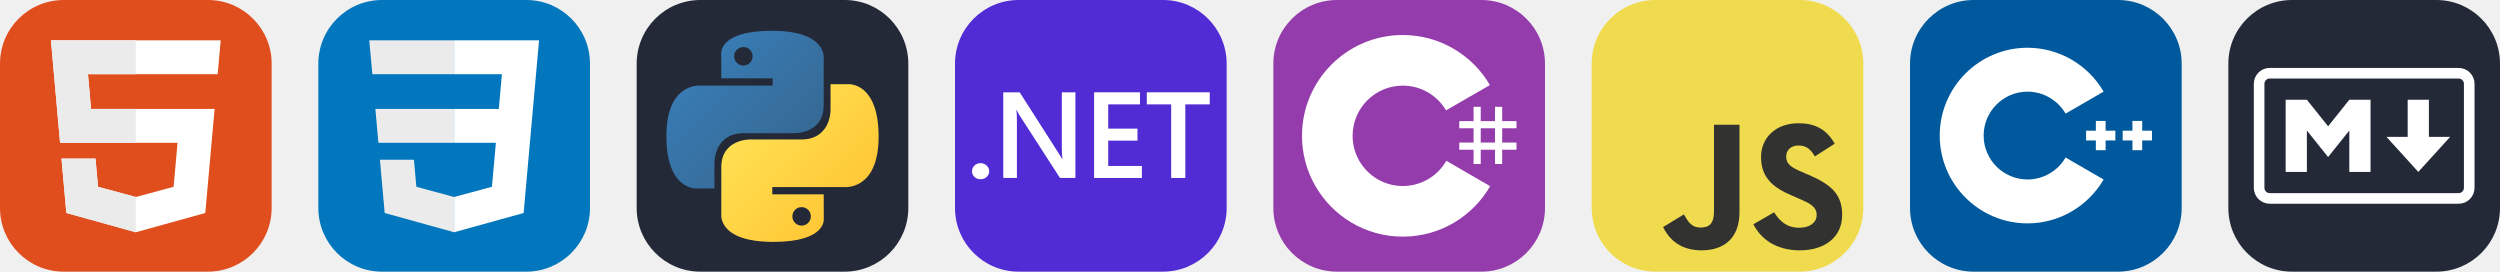
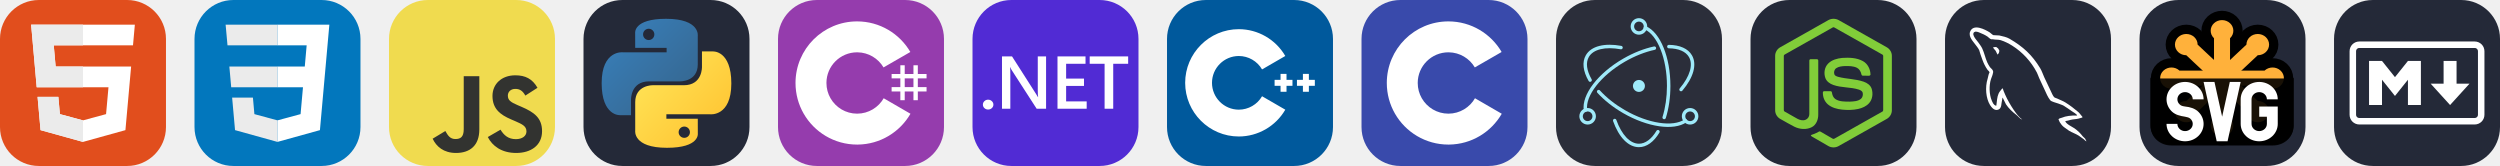
- <svg xmlns="http://www.w3.org/2000/svg" width="441.75" height="48" viewBox="0 0 2356 256" fill="none" version="1.1">
+ <svg xmlns="http://www.w3.org/2000/svg" width="723" height="48" viewBox="0 0 3856 256" fill="none" version="1.1">
  <g transform="translate(0, 0)">
    <svg width="256" height="256" fill="none" viewBox="0 0 256 256">
      <rect width="256" height="256" fill="#E14E1D" rx="60" />
      <path fill="#fff" d="M48 38L56.61 134.593H167.32L163.605 176.023L127.959 185.661L92.38 176.037L90.001 149.435H57.939L62.524 200.716L127.951 218.888L193.461 200.716L202.244 102.655H85.824L82.901 69.945H205.041H205.139L208 38H48Z" />
      <path fill="#EBEBEB" d="M128 38H48L56.61 134.593H128V102.655H85.824L82.901 69.945H128V38Z" />
      <path fill="#EBEBEB" d="M128 185.647L127.959 185.661L92.38 176.037L90.001 149.435H57.939L62.524 200.716L127.951 218.888L128 218.874V185.647Z" />
    </svg>
  </g>
  <g transform="translate(300, 0)">
    <svg width="256" height="256" viewBox="0 0 256 256" fill="none">
      <rect width="256" height="256" rx="60" fill="#0277BD" />
      <path d="M53.753 102.651L56.615 134.593H128.096V102.651H53.753Z" fill="#EBEBEB" />
      <path d="M128.095 38H127.985H48L50.904 69.942H128.095V38Z" fill="#EBEBEB" />
      <path d="M128.095 218.841V185.608L127.955 185.645L92.381 176.04L90.107 150.564H72.821H58.042L62.517 200.718L127.948 218.882L128.095 218.841Z" fill="#EBEBEB" />
      <path d="M167.318 134.593L163.61 176.019L127.985 185.635V218.866L193.468 200.718L193.948 195.321L201.454 111.229L202.233 102.651L208 38H127.985V69.942H172.994L170.088 102.651H127.985V134.593H167.318Z" fill="white" />
    </svg>
  </g>
  <g transform="translate(600, 0)">
+     <svg width="256" height="256" viewBox="0 0 256 256" fill="none">
+       <rect width="256" height="256" rx="60" fill="#F0DB4F" />
+       <path d="M67.312 213.932L86.903 202.076C90.682 208.777 94.12 214.447 102.367 214.447C110.272 214.447 115.256 211.355 115.256 199.327V117.529H139.314V199.667C139.314 224.584 124.708 235.926 103.398 235.926C84.153 235.926 72.982 225.959 67.311 213.93" fill="#323330" />
+       <path d="M152.381 211.354L171.969 200.013C177.126 208.434 183.828 214.62 195.684 214.62C205.653 214.62 212.009 209.636 212.009 202.762C212.009 194.514 205.479 191.592 194.481 186.782L188.468 184.203C171.111 176.815 159.597 167.535 159.597 147.945C159.597 129.901 173.345 116.153 194.826 116.153C210.12 116.153 221.118 121.481 229.022 135.4L210.291 147.429C206.166 140.04 201.7 137.119 194.826 137.119C187.78 137.119 183.312 141.587 183.312 147.429C183.312 154.646 187.78 157.568 198.09 162.037L204.104 164.614C224.553 173.379 236.067 182.313 236.067 202.418C236.067 224.072 219.055 235.928 196.2 235.928C173.861 235.928 159.426 225.274 152.381 211.354" fill="#323330" />
+     </svg>
+   </g>
+   <g transform="translate(900, 0)">
    <svg width="256" height="256" fill="none" viewBox="0 0 256 256">
      <rect width="256" height="256" fill="#242938" rx="60" />
      <path fill="url(#paint0_linear_2_47)" d="M127.279 29C76.507 29 79.677 51.018 79.677 51.018L79.734 73.828H128.185V80.677H60.489C60.489 80.677 28 76.993 28 128.222C28 179.452 56.357 177.636 56.357 177.636H73.281V153.863C73.281 153.863 72.369 125.506 101.186 125.506H149.24C149.24 125.506 176.239 125.942 176.239 99.412V55.546C176.239 55.546 180.338 29 127.279 29ZM100.563 44.339C105.384 44.339 109.28 48.235 109.28 53.056C109.28 57.876 105.384 61.772 100.563 61.772C95.743 61.772 91.847 57.876 91.847 53.056C91.847 48.235 95.743 44.339 100.563 44.339Z" />
      <path fill="url(#paint1_linear_2_47)" d="M128.721 227.958C179.493 227.958 176.323 205.941 176.323 205.941L176.266 183.13H127.815V176.281H195.511C195.511 176.281 228 179.966 228 128.736C228 77.506 199.643 79.323 199.643 79.323H182.719V103.096C182.719 103.096 183.631 131.453 154.814 131.453H106.76C106.76 131.453 79.761 131.016 79.761 157.546V201.412C79.761 201.412 75.662 227.958 128.721 227.958ZM155.437 212.619C150.616 212.619 146.72 208.723 146.72 203.903C146.72 199.082 150.616 195.186 155.437 195.186C160.257 195.186 164.154 199.082 164.154 203.903C164.154 208.723 160.257 212.619 155.437 212.619Z" />
      <defs>
        <linearGradient id="paint0_linear_2_47" x1="47.22" x2="146.333" y1="46.896" y2="145.02" gradientUnits="userSpaceOnUse">
          <stop stop-color="#387EB8" />
          <stop offset="1" stop-color="#366994" />
        </linearGradient>
        <linearGradient id="paint1_linear_2_47" x1="108.056" x2="214.492" y1="109.905" y2="210.522" gradientUnits="userSpaceOnUse">
          <stop stop-color="#FFE052" />
          <stop offset="1" stop-color="#FFC331" />
        </linearGradient>
      </defs>
    </svg>
  </g>
-   <g transform="translate(900, 0)">
-     <svg width="256" height="256" fill="none" viewBox="0 0 256 256">
-       <rect width="256" height="256" fill="#512BD4" rx="60" />
-       <path fill="#fff" d="M24.052 168.943C21.816 168.943 19.914 168.212 18.349 166.749C16.783 165.248 16 163.466 16 161.402C16 159.301 16.783 157.5 18.349 155.999C19.914 154.499 21.816 153.748 24.052 153.748C26.326 153.748 28.246 154.499 29.812 155.999C31.415 157.5 32.216 159.301 32.216 161.402C32.216 163.466 31.415 165.248 29.812 166.749C28.246 168.212 26.326 168.943 24.052 168.943Z" />
-       <path fill="#fff" d="M113.467 167.705H98.928L60.625 108.387C59.656 106.886 58.854 105.328 58.221 103.715H57.885C58.183 105.441 58.332 109.137 58.332 114.802V167.705H45.471V87H60.96L97.978 144.912C99.544 147.314 100.55 148.964 100.998 149.865H101.221C100.849 147.726 100.662 144.106 100.662 139.002V87H113.467V167.705Z" />
-       <path fill="#fff" d="M176.098 167.705H131.084V87H174.309V98.369H144.393V121.218H171.961V132.53H144.393V156.393H176.098V167.705Z" />
-       <path fill="#fff" d="M240.071 98.369H217.033V167.705H203.724V98.369H180.742V87H240.071V98.369Z" />
-     </svg>
-   </g>
  <g transform="translate(1200, 0)">
    <svg width="256" height="256" fill="none" viewBox="0 0 256 256">
      <rect width="256" height="256" fill="#953CAD" rx="60" />
      <path fill="#fff" d="M195.436 100.668V114.142H208.91V100.668H215.647V114.142H229.12V120.879H215.647V134.352H229.12V141.089H215.647V154.563H208.91V141.089H195.436V154.563H188.699V141.089H175.226V134.352H188.699V120.879H175.226V114.142H188.699V100.668H195.436ZM208.91 120.879H195.436V134.352H208.91V120.879Z" />
      <path fill="#fff" d="M122.001 33C157.144 33 187.828 52.086 204.262 80.456L204.102 80.183L162.753 103.991C154.607 90.198 139.672 80.889 122.54 80.698L122.001 80.695C95.875 80.695 74.695 101.874 74.695 127.999C74.695 136.543 76.972 144.552 80.933 151.469C89.088 165.704 104.416 175.306 122.001 175.306C139.693 175.306 155.109 165.582 163.222 151.195L163.025 151.54L204.311 175.458C188.057 203.588 157.794 222.615 123.059 222.994L122.001 223C86.746 223 55.975 203.796 39.582 175.276C31.579 161.353 27 145.212 27 127.999C27 75.533 69.532 33 122.001 33Z" />
    </svg>
  </g>
  <g transform="translate(1500, 0)">
-     <svg width="256" height="256" viewBox="0 0 256 256" fill="none">
-       <rect width="256" height="256" rx="60" fill="#F0DB4F" />
-       <path d="M67.312 213.932L86.903 202.076C90.682 208.777 94.12 214.447 102.367 214.447C110.272 214.447 115.256 211.355 115.256 199.327V117.529H139.314V199.667C139.314 224.584 124.708 235.926 103.398 235.926C84.153 235.926 72.982 225.959 67.311 213.93" fill="#323330" />
-       <path d="M152.381 211.354L171.969 200.013C177.126 208.434 183.828 214.62 195.684 214.62C205.653 214.62 212.009 209.636 212.009 202.762C212.009 194.514 205.479 191.592 194.481 186.782L188.468 184.203C171.111 176.815 159.597 167.535 159.597 147.945C159.597 129.901 173.345 116.153 194.826 116.153C210.12 116.153 221.118 121.481 229.022 135.4L210.291 147.429C206.166 140.04 201.7 137.119 194.826 137.119C187.78 137.119 183.312 141.587 183.312 147.429C183.312 154.646 187.78 157.568 198.09 162.037L204.104 164.614C224.553 173.379 236.067 182.313 236.067 202.418C236.067 224.072 219.055 235.928 196.2 235.928C173.861 235.928 159.426 225.274 152.381 211.354" fill="#323330" />
+     <svg width="256" height="256" fill="none" viewBox="0 0 256 256">
+       <rect width="256" height="256" fill="#512BD4" rx="60" />
+       <path fill="#fff" d="M24.052 168.943C21.816 168.943 19.914 168.212 18.349 166.749C16.783 165.248 16 163.466 16 161.402C16 159.301 16.783 157.5 18.349 155.999C19.914 154.499 21.816 153.748 24.052 153.748C26.326 153.748 28.246 154.499 29.812 155.999C31.415 157.5 32.216 159.301 32.216 161.402C32.216 163.466 31.415 165.248 29.812 166.749C28.246 168.212 26.326 168.943 24.052 168.943Z" />
+       <path fill="#fff" d="M113.467 167.705H98.928L60.625 108.387C59.656 106.886 58.854 105.328 58.221 103.715H57.885C58.183 105.441 58.332 109.137 58.332 114.802V167.705H45.471V87H60.96L97.978 144.912C99.544 147.314 100.55 148.964 100.998 149.865H101.221C100.849 147.726 100.662 144.106 100.662 139.002V87H113.467V167.705Z" />
+       <path fill="#fff" d="M176.098 167.705H131.084V87H174.309V98.369H144.393V121.218H171.961V132.53H144.393V156.393H176.098V167.705Z" />
+       <path fill="#fff" d="M240.071 98.369H217.033V167.705H203.724V98.369H180.742V87H240.071V98.369Z" />
    </svg>
  </g>
  <g transform="translate(1800, 0)">
    <svg width="256" height="256" fill="none" viewBox="0 0 256 256">
      <rect width="256" height="256" fill="#00599C" rx="60" />
      <path fill="#fff" d="M110.759 210.517C65.125 210.517 28 173.392 28 127.759C28 82.125 65.125 45 110.759 45C140.204 45 167.667 60.846 182.427 86.353L146.611 107.079C139.224 94.311 125.485 86.379 110.759 86.379C87.942 86.379 69.379 104.942 69.379 127.759C69.379 150.575 87.942 169.138 110.759 169.138C125.486 169.138 139.225 161.206 146.613 148.436L182.429 169.161C167.669 194.671 140.206 210.517 110.759 210.517Z" />
      <path fill="#fff" d="M193.517 123.161H184.321V113.965H175.127V123.161H165.931V132.356H175.127V141.552H184.321V132.356H193.517V123.161Z" />
      <path fill="#fff" d="M228 123.161H218.804V113.965H209.61V123.161H200.414V132.356H209.61V141.552H218.804V132.356H228V123.161Z" />
    </svg>
  </g>
  <g transform="translate(2100, 0)">
+     <svg width="256" height="256" viewBox="0 0 256 256" fill="none">
+       <rect width="256" height="256" rx="60" fill="#394AAB" />
+       <path d="M134.001 33C169.144 33 199.828 52.086 216.262 80.456L216.102 80.183L174.753 103.991C166.607 90.198 151.672 80.889 134.54 80.698L134.001 80.695C107.875 80.695 86.695 101.874 86.695 127.999C86.695 136.543 88.972 144.552 92.933 151.469C101.088 165.704 116.416 175.306 134.001 175.306C151.693 175.306 167.109 165.582 175.222 151.195L175.025 151.54L216.311 175.458C200.057 203.588 169.794 222.615 135.059 222.994L134.001 223C98.746 223 67.975 203.796 51.582 175.276C43.579 161.353 39 145.212 39 127.999C39 75.533 81.532 33 134.001 33Z" fill="white" />
+     </svg>
+   </g>
+   <g transform="translate(2400, 0)">
+     <svg width="256" height="256" fill="none" viewBox="0 0 256 256">
+       <rect width="256" height="256" fill="#2B2E3A" rx="60" />
+       <path fill="#9FEAF9" d="M100.768 70.772C74.763 66.036 54.201 70.993 46.006 85.187C39.891 95.779 41.639 109.822 50.246 124.833C50.416 125.145 50.646 125.419 50.924 125.641C51.202 125.862 51.52 126.026 51.862 126.123C52.204 126.219 52.561 126.247 52.914 126.203C53.266 126.16 53.606 126.047 53.914 125.87C54.222 125.693 54.492 125.457 54.708 125.175C54.923 124.892 55.08 124.57 55.169 124.226C55.258 123.883 55.278 123.525 55.227 123.173C55.176 122.822 55.055 122.484 54.872 122.18C47.12 108.658 45.611 96.539 50.625 87.854C57.433 76.063 75.773 71.641 99.812 76.019C100.503 76.134 101.211 75.973 101.784 75.57C102.357 75.167 102.748 74.555 102.874 73.866C102.999 73.177 102.849 72.467 102.455 71.888C102.061 71.309 101.455 70.908 100.768 70.772V70.772ZM63.769 143.079C74.284 154.634 87.945 165.473 103.525 174.467C141.248 196.247 181.408 202.068 201.2 188.573C201.496 188.379 201.75 188.127 201.948 187.833C202.146 187.54 202.283 187.209 202.352 186.862C202.421 186.515 202.42 186.157 202.349 185.81C202.278 185.463 202.139 185.134 201.939 184.841C201.74 184.548 201.484 184.298 201.187 184.106C200.89 183.913 200.557 183.782 200.208 183.719C199.86 183.656 199.502 183.663 199.157 183.74C198.811 183.817 198.484 183.962 198.195 184.167C180.481 196.245 142.333 190.715 106.192 169.849C91.078 161.123 77.849 150.627 67.714 139.489C67.479 139.228 67.194 139.017 66.877 138.866C66.56 138.716 66.216 138.63 65.865 138.613C65.514 138.595 65.164 138.648 64.833 138.766C64.503 138.885 64.199 139.067 63.94 139.304C63.68 139.54 63.469 139.825 63.32 140.143C63.171 140.461 63.086 140.805 63.07 141.156C63.054 141.507 63.108 141.857 63.228 142.187C63.348 142.517 63.532 142.82 63.769 143.079V143.079Z" />
+       <path fill="#9FEAF9" d="M194.886 139.835C211.914 119.719 217.859 99.487 209.681 85.323C203.664 74.9 190.943 69.397 174.036 69.177C173.335 69.178 172.663 69.455 172.165 69.947C171.667 70.44 171.382 71.109 171.373 71.809C171.364 72.51 171.631 73.186 172.116 73.692C172.602 74.197 173.267 74.491 173.967 74.51C189.172 74.708 200.132 79.449 205.063 87.99C211.855 99.755 206.553 117.797 190.815 136.389C190.584 136.656 190.408 136.965 190.298 137.301C190.188 137.636 190.145 137.989 190.172 138.341C190.199 138.693 190.296 139.035 190.457 139.349C190.617 139.664 190.839 139.943 191.108 140.171C191.377 140.398 191.689 140.571 192.025 140.677C192.362 140.784 192.716 140.823 193.067 140.791C193.418 140.76 193.76 140.66 194.072 140.495C194.385 140.331 194.661 140.107 194.886 139.835V139.835ZM151.125 71.66C135.729 74.959 119.341 81.409 103.603 90.495C64.661 112.978 39.258 146.131 42.786 170.17C42.833 170.52 42.949 170.857 43.127 171.161C43.306 171.466 43.542 171.732 43.824 171.945C44.106 172.157 44.428 172.311 44.77 172.399C45.112 172.486 45.468 172.505 45.817 172.453C46.166 172.402 46.502 172.282 46.804 172.1C47.106 171.918 47.37 171.678 47.579 171.393C47.788 171.109 47.938 170.786 48.021 170.443C48.104 170.1 48.118 169.744 48.063 169.395C44.93 148.051 69.01 116.626 106.27 95.114C121.537 86.299 137.405 80.054 152.242 76.875C152.589 76.807 152.919 76.67 153.213 76.472C153.507 76.275 153.759 76.021 153.953 75.726C154.148 75.43 154.282 75.099 154.347 74.751C154.413 74.403 154.408 74.046 154.334 73.7C154.26 73.354 154.118 73.026 153.916 72.735C153.713 72.445 153.456 72.197 153.157 72.007C152.858 71.818 152.525 71.689 152.176 71.629C151.827 71.57 151.47 71.58 151.125 71.66Z" />
+       <path fill="#9FEAF9" d="M88.036 186.835C96.94 211.695 111.505 227.002 127.883 227.002C139.828 227.002 150.879 218.859 159.497 204.524C159.684 204.224 159.808 203.889 159.865 203.54C159.921 203.191 159.907 202.835 159.824 202.491C159.741 202.147 159.591 201.824 159.381 201.539C159.172 201.254 158.909 201.013 158.606 200.831C158.303 200.649 157.966 200.529 157.617 200.478C157.267 200.427 156.91 200.446 156.568 200.534C156.226 200.622 155.904 200.777 155.622 200.99C155.34 201.203 155.104 201.471 154.926 201.776C147.181 214.659 137.668 221.668 127.883 221.668C114.278 221.668 101.287 208.016 93.058 185.038C92.945 184.702 92.767 184.391 92.532 184.125C92.298 183.858 92.013 183.641 91.694 183.486C91.375 183.331 91.028 183.241 90.673 183.222C90.319 183.203 89.965 183.255 89.63 183.374C89.296 183.494 88.99 183.679 88.728 183.918C88.466 184.158 88.255 184.448 88.106 184.77C87.958 185.092 87.876 185.441 87.864 185.795C87.852 186.15 87.911 186.504 88.037 186.835H88.036ZM169.358 181.972C173.968 167.244 176.443 150.254 176.443 132.549C176.443 88.37 160.98 50.286 138.956 40.507C138.313 40.238 137.589 40.231 136.941 40.489C136.293 40.746 135.771 41.247 135.488 41.885C135.205 42.522 135.183 43.245 135.427 43.899C135.671 44.553 136.161 45.085 136.792 45.381C156.435 54.104 171.109 90.247 171.109 132.549C171.109 149.726 168.712 166.179 164.269 180.379C164.159 180.715 164.116 181.069 164.144 181.422C164.172 181.774 164.269 182.117 164.431 182.432C164.592 182.746 164.815 183.025 165.085 183.253C165.356 183.48 165.669 183.652 166.006 183.757C166.343 183.863 166.698 183.9 167.05 183.867C167.402 183.835 167.744 183.732 168.056 183.566C168.368 183.4 168.644 183.174 168.867 182.9C169.091 182.626 169.258 182.311 169.359 181.972H169.358ZM219.582 179.36C219.582 172.311 213.868 166.597 206.819 166.597C199.77 166.597 194.056 172.311 194.056 179.36C194.056 186.409 199.77 192.123 206.819 192.123C213.868 192.123 219.582 186.409 219.582 179.36ZM214.249 179.36C214.249 180.336 214.057 181.302 213.683 182.203C213.31 183.105 212.763 183.924 212.073 184.614C211.383 185.304 210.564 185.851 209.662 186.225C208.761 186.598 207.795 186.79 206.819 186.79C205.843 186.79 204.877 186.598 203.976 186.225C203.074 185.851 202.255 185.304 201.565 184.614C200.875 183.924 200.328 183.105 199.955 182.203C199.581 181.302 199.389 180.336 199.389 179.36C199.389 177.39 200.172 175.5 201.565 174.106C202.959 172.713 204.848 171.93 206.819 171.93C208.79 171.93 210.679 172.713 212.073 174.106C213.466 175.5 214.249 177.39 214.249 179.36ZM48.763 192.123C55.813 192.123 61.527 186.409 61.527 179.36C61.527 172.311 55.812 166.597 48.763 166.597C41.715 166.597 36 172.311 36 179.36C36 186.409 41.715 192.123 48.763 192.123ZM48.763 186.79C46.792 186.79 44.903 186.007 43.509 184.614C42.116 183.221 41.333 181.331 41.333 179.36C41.333 177.39 42.116 175.5 43.509 174.106C44.903 172.713 46.792 171.93 48.763 171.93C50.734 171.93 52.623 172.713 54.017 174.106C55.41 175.5 56.193 177.39 56.193 179.36C56.193 181.331 55.41 183.221 54.017 184.614C52.623 186.007 50.734 186.79 48.763 186.79V186.79Z" />
+       <path fill="#9FEAF9" d="M127.883 53.526C134.932 53.526 140.646 47.812 140.646 40.763C140.646 33.714 134.932 28 127.883 28C120.834 28 115.12 33.714 115.12 40.763C115.12 47.812 120.834 53.526 127.883 53.526V53.526ZM127.883 48.193C125.912 48.193 124.023 47.41 122.629 46.017C121.236 44.623 120.453 42.734 120.453 40.763C120.453 38.792 121.236 36.903 122.629 35.509C124.023 34.116 125.912 33.333 127.883 33.333C129.854 33.333 131.743 34.116 133.137 35.509C134.53 36.903 135.313 38.792 135.313 40.763C135.313 42.734 134.53 44.623 133.137 46.017C131.743 47.41 129.854 48.193 127.883 48.193V48.193ZM129.832 141.575C124.847 142.652 119.936 139.484 118.857 134.499C118.34 132.105 118.795 129.604 120.122 127.546C121.449 125.488 123.539 124.041 125.933 123.523C130.918 122.446 135.829 125.614 136.909 130.599C137.986 135.584 134.818 140.496 129.832 141.575Z" />
+     </svg>
+   </g>
+   <g transform="translate(2700, 0)">
+     <svg width="256" height="256" fill="none" viewBox="0 0 256 256">
+       <rect width="256" height="256" fill="#242938" rx="60" />
+       <path fill="#81CD39" d="M119.878 31.116C124.797 28.301 131.203 28.288 136.117 31.116C160.839 45.086 185.569 59.033 210.287 73.011C214.937 75.63 218.046 80.804 217.999 86.161V170.206C218.034 175.785 214.617 181.083 209.712 183.642C185.071 197.535 160.442 211.444 135.805 225.337C130.786 228.207 124.251 227.986 119.387 224.88C112 220.598 104.6 216.336 97.212 212.058C95.702 211.158 94 210.442 92.934 208.978C93.877 207.708 95.562 207.55 96.931 206.995C100.014 206.014 102.847 204.44 105.679 202.913C106.396 202.423 107.27 202.611 107.957 203.049C114.274 206.671 120.536 210.399 126.874 213.986C128.226 214.767 129.595 213.73 130.751 213.086C154.931 199.419 179.141 185.805 203.318 172.134C204.214 171.703 204.709 170.752 204.636 169.771C204.653 142.046 204.64 114.317 204.645 86.592C204.747 85.478 204.103 84.455 203.096 83.999C178.541 70.17 153.997 56.321 129.446 42.488C128.575 41.889 127.426 41.888 126.554 42.484C102.002 56.321 77.464 70.183 52.912 84.011C51.909 84.468 51.236 85.475 51.355 86.592C51.36 114.317 51.355 142.046 51.355 169.775C51.268 170.756 51.801 171.687 52.691 172.109C59.242 175.824 65.802 179.513 72.358 183.216C76.052 185.203 80.586 186.385 84.656 184.862C88.246 183.574 90.763 179.909 90.695 176.097C90.729 148.534 90.678 120.967 90.72 93.408C90.631 92.184 91.791 91.173 92.981 91.288C96.129 91.267 99.281 91.246 102.429 91.297C103.743 91.267 104.647 92.585 104.485 93.817C104.472 121.555 104.519 149.293 104.464 177.03C104.472 184.423 101.435 192.467 94.597 196.084C86.174 200.447 75.762 199.522 67.44 195.338C60.236 191.742 53.36 187.498 46.284 183.646C41.366 181.101 37.966 175.782 38.001 170.207V86.161C37.949 80.693 41.182 75.425 45.976 72.844C70.613 58.941 95.246 45.026 119.878 31.116Z" />
+       <path fill="#81CD39" d="M141.372 89.335C152.117 88.643 163.62 88.925 173.289 94.219C180.776 98.275 184.926 106.789 185.058 115.106C184.849 116.227 183.676 116.846 182.605 116.769C179.488 116.765 176.369 116.812 173.252 116.748C171.929 116.799 171.161 115.58 170.995 114.411C170.099 110.431 167.928 106.49 164.183 104.57C158.433 101.692 151.767 101.837 145.497 101.897C140.92 102.139 135.998 102.536 132.12 105.227C129.143 107.266 128.239 111.382 129.301 114.697C130.303 117.077 133.05 117.845 135.299 118.553C148.248 121.94 161.97 121.602 174.672 126.059C179.931 127.876 185.075 131.409 186.875 136.915C189.23 144.295 188.198 153.115 182.947 159.039C178.689 163.914 172.488 166.568 166.303 168.009C158.075 169.844 149.536 169.891 141.18 169.076C133.323 168.18 125.146 166.116 119.081 160.763C113.894 156.259 111.361 149.241 111.612 142.469C111.672 141.325 112.811 140.527 113.907 140.621C117.046 140.596 120.186 140.587 123.325 140.626C124.58 140.536 125.509 141.62 125.574 142.802C126.152 146.593 127.577 150.573 130.884 152.82C137.264 156.937 145.271 156.655 152.577 156.77C158.63 156.502 165.425 156.421 170.364 152.42C172.97 150.138 173.742 146.32 173.038 143.036C172.275 140.263 169.374 138.971 166.883 138.126C154.1 134.083 140.224 135.55 127.565 130.977C122.425 129.161 117.455 125.727 115.481 120.447C112.726 112.974 113.988 103.73 119.789 98.006C125.445 92.312 133.609 90.119 141.372 89.335V89.335" />
+     </svg>
+   </g>
+   <g transform="translate(3000, 0)">
+     <svg width="256" height="256" fill="none" viewBox="0 0 256 256">
+       <rect width="256" height="256" fill="#242938" rx="60" />
+       <g clip-path="url(#clip0_7_147)">
+         <path fill="#fff" fill-rule="evenodd" d="M203.801 178.21C194.011 177.938 186.416 178.941 180.051 181.619C178.218 182.355 175.277 182.355 175.035 184.662C176.015 185.63 176.133 187.214 176.992 188.556C178.459 190.991 181.033 194.271 183.357 195.973L191.191 201.571C195.965 204.488 201.351 206.193 206.002 209.113C208.696 210.817 211.388 213.007 214.082 214.834C215.454 215.807 216.285 217.392 218 217.997V217.629C217.144 216.538 216.897 214.957 216.044 213.735L212.367 210.209C208.82 205.465 204.41 201.325 199.636 197.922C195.718 195.245 187.152 191.596 185.56 187.097L185.319 186.824C188.008 186.552 191.191 185.605 193.764 184.875C197.929 183.784 201.721 184.024 206.002 182.93L211.882 181.226V180.135C209.678 177.946 208.087 175.025 205.763 172.959C199.521 167.606 192.661 162.373 185.56 157.994C181.766 155.562 176.868 153.977 172.829 151.913C171.356 151.182 168.911 150.817 168.055 149.601C165.846 146.929 164.625 143.397 163.034 140.232L152.997 119.064C150.794 114.319 149.444 109.574 146.755 105.195C134.144 84.512 120.431 71.983 99.375 59.693C94.848 57.138 89.462 56.039 83.735 54.703L74.555 54.212C72.593 53.362 70.636 51.049 68.922 49.953C61.944 45.574 43.947 36.085 38.803 48.59C35.497 56.497 43.701 64.282 46.486 68.299C48.571 71.097 51.26 74.26 52.733 77.423C53.556 79.49 53.831 81.682 54.69 83.872C56.646 89.224 58.484 95.188 61.055 100.178C62.427 102.733 63.867 105.413 65.582 107.723C66.562 109.086 68.277 109.67 68.642 111.859C66.927 114.294 66.809 117.94 65.829 120.986C61.42 134.734 63.135 151.766 69.377 161.888C71.339 164.928 75.962 171.622 82.234 169.065C87.744 166.875 86.515 159.941 88.106 153.857C88.477 152.399 88.23 151.425 88.962 150.449V150.722L93.983 160.819C97.778 166.78 104.391 172.986 109.897 177.125C112.833 179.315 115.16 183.089 118.831 184.425V184.057H118.59C117.854 182.966 116.751 182.475 115.772 181.624C113.569 179.435 111.121 176.757 109.406 174.325C104.267 167.513 99.74 159.968 95.698 152.183C93.737 148.412 92.022 144.275 90.436 140.504C89.695 139.043 89.695 136.85 88.474 136.125C86.635 138.797 83.947 141.115 82.594 144.398C80.267 149.628 80.026 156.077 79.17 162.769C78.676 162.891 78.895 162.769 78.676 163.041C74.763 162.071 73.413 158.051 71.945 154.648C68.274 146.01 67.659 132.141 70.842 122.164C71.698 119.609 75.375 111.579 73.907 109.146C73.166 106.834 70.724 105.498 69.374 103.671C67.783 101.359 66.073 98.441 64.971 95.886C62.035 89.069 60.567 81.529 57.381 74.715C55.908 71.552 53.34 68.266 51.257 65.349C48.93 62.063 46.365 59.751 44.526 55.859C43.915 54.496 43.059 52.331 44.038 50.869C44.279 49.896 44.773 49.506 45.748 49.288C47.339 47.924 51.872 49.653 53.463 50.379C57.99 52.205 61.785 53.907 65.58 56.459C67.294 57.675 69.133 59.988 71.336 60.599H73.91C77.828 61.449 82.232 60.871 85.9 61.962C92.389 64.034 98.264 67.072 103.532 70.36C119.567 80.458 132.792 94.814 141.725 111.971C143.193 114.769 143.805 117.324 145.155 120.244C147.729 126.208 150.912 132.289 153.477 138.132C156.051 143.85 158.498 149.694 162.17 154.438C164.008 156.993 171.35 158.329 174.654 159.668C177.104 160.759 180.896 161.741 183.105 163.077C187.264 165.632 191.427 168.552 195.342 171.35C197.298 172.806 203.423 175.849 203.787 178.276L203.801 178.21ZM78.958 72.487C77.267 72.472 75.581 72.677 73.943 73.095V73.368H74.184C75.164 75.315 76.879 76.654 78.102 78.358L80.92 84.199L81.162 83.926C82.876 82.71 83.735 80.763 83.735 77.845C83 76.995 82.879 76.141 82.267 75.29C81.532 74.074 79.941 73.463 78.958 72.493V72.487Z" clip-rule="evenodd" />
+       </g>
+       <defs>
+         <clipPath id="clip0_7_147">
+           <rect width="180" height="180" fill="#fff" transform="translate(38 38)" />
+         </clipPath>
+       </defs>
+     </svg>
+   </g>
+   <g transform="translate(3300, 0)">
+     <svg width="256" height="256" fill="none" viewBox="0 0 256 256">
+       <rect width="256" height="256" fill="#242938" rx="60" />
+       <path fill="#000" d="M17 120H237.641V193.109C237.641 210.289 223.605 223.445 205.285 223.445H49.355C31.031 223.445 17 210.289 17 193.109V120Z" />
+       <path fill="#FFB13B" stroke="#000" stroke-width="28.695" d="M61.633 108.908C54.809 102.506 43.742 102.506 36.918 108.908C30.094 115.307 30.094 125.682 36.918 132.084C43.742 138.482 54.809 138.482 61.633 132.084H192.848C199.676 138.482 210.738 138.482 217.566 132.084C224.391 125.682 224.391 115.307 217.566 108.908C210.738 102.506 199.676 102.506 192.848 108.908H61.633Z" />
+       <path fill="#FFB13B" stroke="#000" stroke-width="28.725" d="M89.59 68.803C89.59 59.748 81.766 52.412 72.113 52.412C62.457 52.412 54.633 59.748 54.633 68.803C54.633 77.853 62.457 85.189 72.113 85.189L164.895 172.189C164.895 181.24 172.719 188.576 182.371 188.576C192.023 188.576 199.848 181.24 199.848 172.189C199.848 163.139 192.023 155.803 182.371 155.803L89.59 68.803Z" />
+       <path fill="#FFB13B" stroke="#000" stroke-width="28.695" d="M139.602 58.978C146.426 52.576 146.426 42.201 139.602 35.799C132.773 29.4 121.707 29.4 114.883 35.799C108.059 42.201 108.059 52.576 114.883 58.978L114.883 182.014C108.059 188.412 108.059 198.791 114.883 205.189C121.707 211.592 132.773 211.592 139.602 205.189C146.426 198.791 146.426 188.412 139.602 182.014V58.978Z" />
+       <path fill="#FFB13B" stroke="#000" stroke-width="28.725" d="M182.371 85.189C192.023 85.189 199.848 77.854 199.848 68.803C199.848 59.748 192.023 52.412 182.371 52.412C172.719 52.412 164.895 59.748 164.895 68.803L72.113 155.803C62.457 155.803 54.633 163.139 54.633 172.189C54.633 181.24 62.457 188.576 72.113 188.576C81.766 188.576 89.59 181.24 89.59 172.189L182.371 85.189Z" />
+       <path fill="#FFB13B" d="M61.633 108.908C54.809 102.506 43.742 102.506 36.918 108.908C30.094 115.307 30.094 125.682 36.918 132.084C43.742 138.482 54.809 138.482 61.633 132.084H192.848C199.676 138.482 210.738 138.482 217.566 132.084C224.391 125.682 224.391 115.307 217.566 108.908C210.738 102.506 199.676 102.506 192.848 108.908H61.633Z" />
+       <path fill="#FFB13B" d="M89.59 68.803C89.59 59.748 81.766 52.412 72.113 52.412C62.457 52.412 54.633 59.748 54.633 68.803C54.633 77.853 62.457 85.189 72.113 85.189L164.895 172.189C164.895 181.24 172.719 188.576 182.371 188.576C192.023 188.576 199.848 181.24 199.848 172.189C199.848 163.139 192.023 155.803 182.371 155.803L89.59 68.803Z" />
+       <path fill="#FFB13B" d="M139.602 58.978C146.426 52.576 146.426 42.201 139.602 35.799C132.773 29.4 121.707 29.4 114.883 35.799C108.059 42.201 108.059 52.576 114.883 58.978V182.014C108.059 188.412 108.059 198.791 114.883 205.189C121.707 211.592 132.773 211.592 139.602 205.189C146.426 198.791 146.426 188.412 139.602 182.014V58.978Z" />
+       <path fill="#FFB13B" d="M182.371 85.189C192.023 85.189 199.848 77.853 199.848 68.803C199.848 59.748 192.023 52.412 182.371 52.412C172.719 52.412 164.895 59.748 164.895 68.803L72.113 155.803C62.457 155.803 54.633 163.139 54.633 172.189C54.633 181.24 62.457 188.576 72.113 188.576C81.766 188.576 89.59 181.24 89.59 172.189L182.371 85.189Z" />
+       <path fill="#000" fill-opacity=".9" d="M17 121H237.641V194.109C237.641 211.289 223.605 224.445 205.285 224.445H49.355C31.031 224.445 17 211.289 17 194.109V121Z" />
+       <path fill="#fff" d="M50.027 172.135C44.852 167.283 41.648 160.584 41.648 153.186C41.648 138.381 54.457 126.377 70.238 126.377C86.027 126.377 98.832 138.381 98.832 153.186H82.086C82.086 147.053 76.777 142.084 70.238 142.084C63.699 142.084 58.398 147.053 58.398 153.186C58.398 156.248 59.727 159.025 61.859 161.025H61.867C64.012 163.045 65.797 163.627 70.238 164.291C78.137 165.061 85.281 167.291 90.457 172.143C95.633 176.998 98.832 183.697 98.832 191.096C98.832 205.9 86.027 217.908 70.238 217.908C54.457 217.908 41.648 205.9 41.648 191.096H58.398C58.398 197.229 63.699 202.205 70.238 202.205C76.777 202.205 82.086 197.229 82.086 191.096C82.086 188.033 80.762 185.264 78.625 183.256H78.617C76.473 181.244 73.394 180.553 70.238 179.998V179.994C62.582 178.893 55.203 176.99 50.027 172.135Z" />
+       <path fill="#fff" d="M156.016 126.377L135.789 217.908H119.043L98.832 126.377H115.582L127.434 179.986L139.266 126.377H156.016Z" />
+       <path fill="#fff" d="M184.613 164.291H213.199V191.096H213.207C213.207 205.904 200.402 217.912 184.613 217.912C168.82 217.912 156.023 205.904 156.023 191.096V153.186H156.016C156.016 138.381 168.82 126.381 184.613 126.381C200.395 126.381 213.199 138.381 213.199 153.186H196.453C196.453 147.061 191.145 142.084 184.613 142.084C178.07 142.084 172.77 147.061 172.77 153.186V191.096C172.77 197.229 178.07 202.201 184.613 202.201C191.145 202.201 196.445 197.229 196.453 191.104V180.002H184.613V164.291Z" />
+     </svg>
+   </g>
+   <g transform="translate(3600, 0)">
    <svg width="256" height="256" fill="none" viewBox="0 0 256 256">
      <rect width="256" height="256" fill="#242938" rx="60" />
      <path stroke="#fff" stroke-width="10" d="M217 69H39C33.477 69 29 73.477 29 79V177C29 182.523 33.477 187 39 187H217C222.523 187 227 182.523 227 177V79C227 73.477 222.523 69 217 69Z" />
      <path fill="#fff" d="M54 162V94H74L94 119L114 94H134V162H114V123L94 148L74 123V162H54ZM179 162L149 129H169V94H189V129H209L179 162Z" />
    </svg>
  </g>
</svg>
